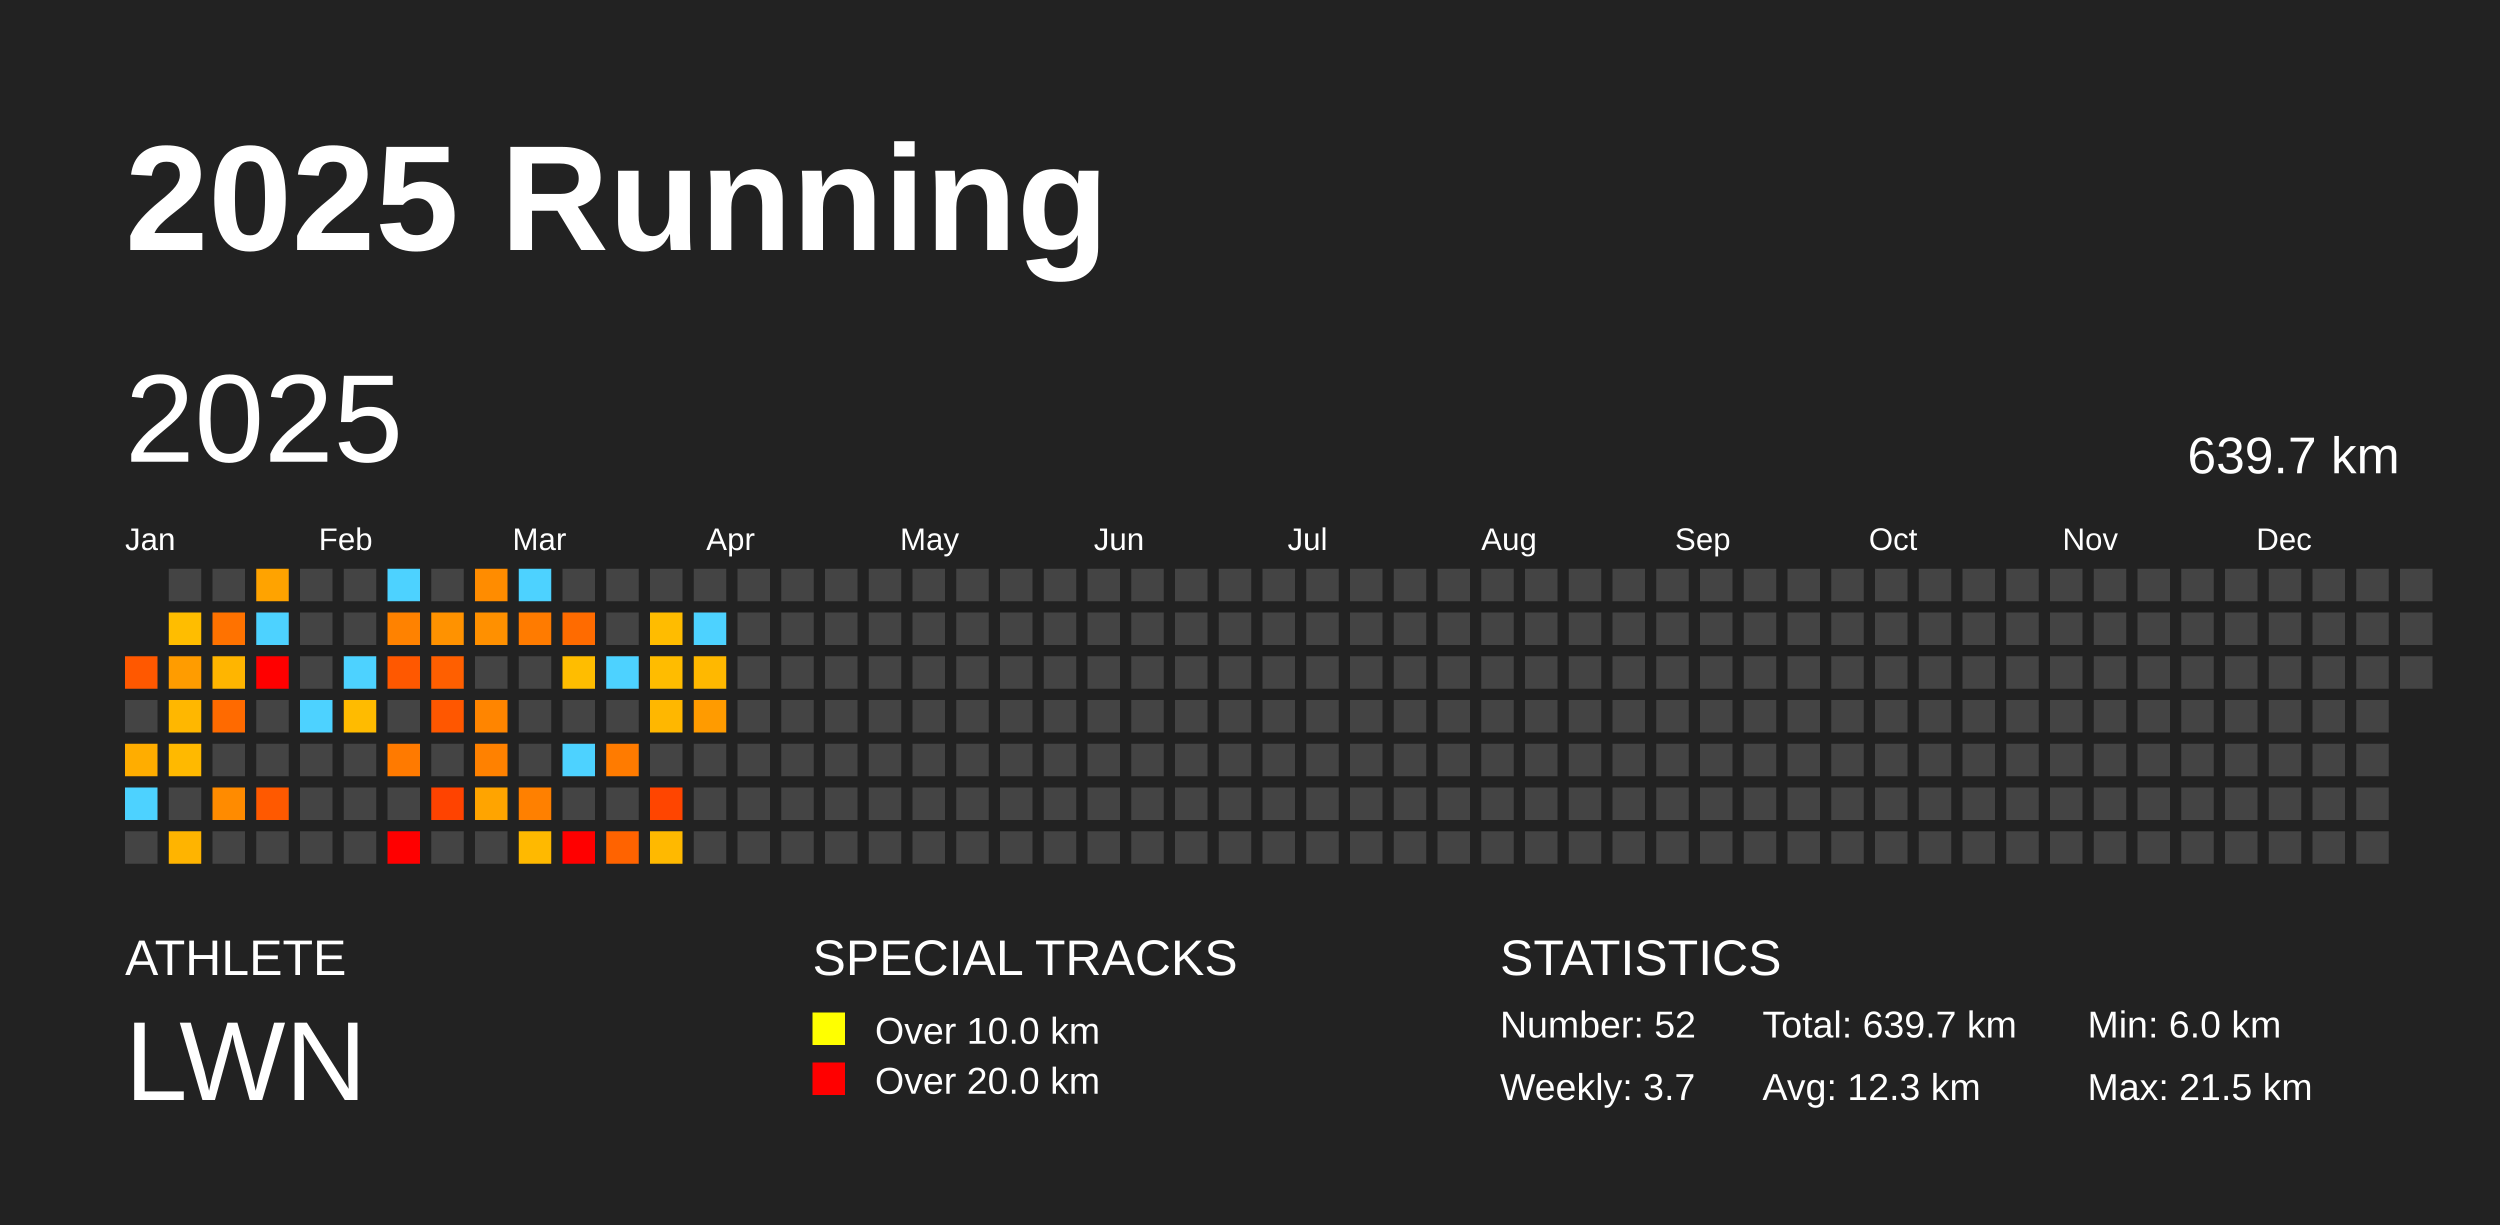
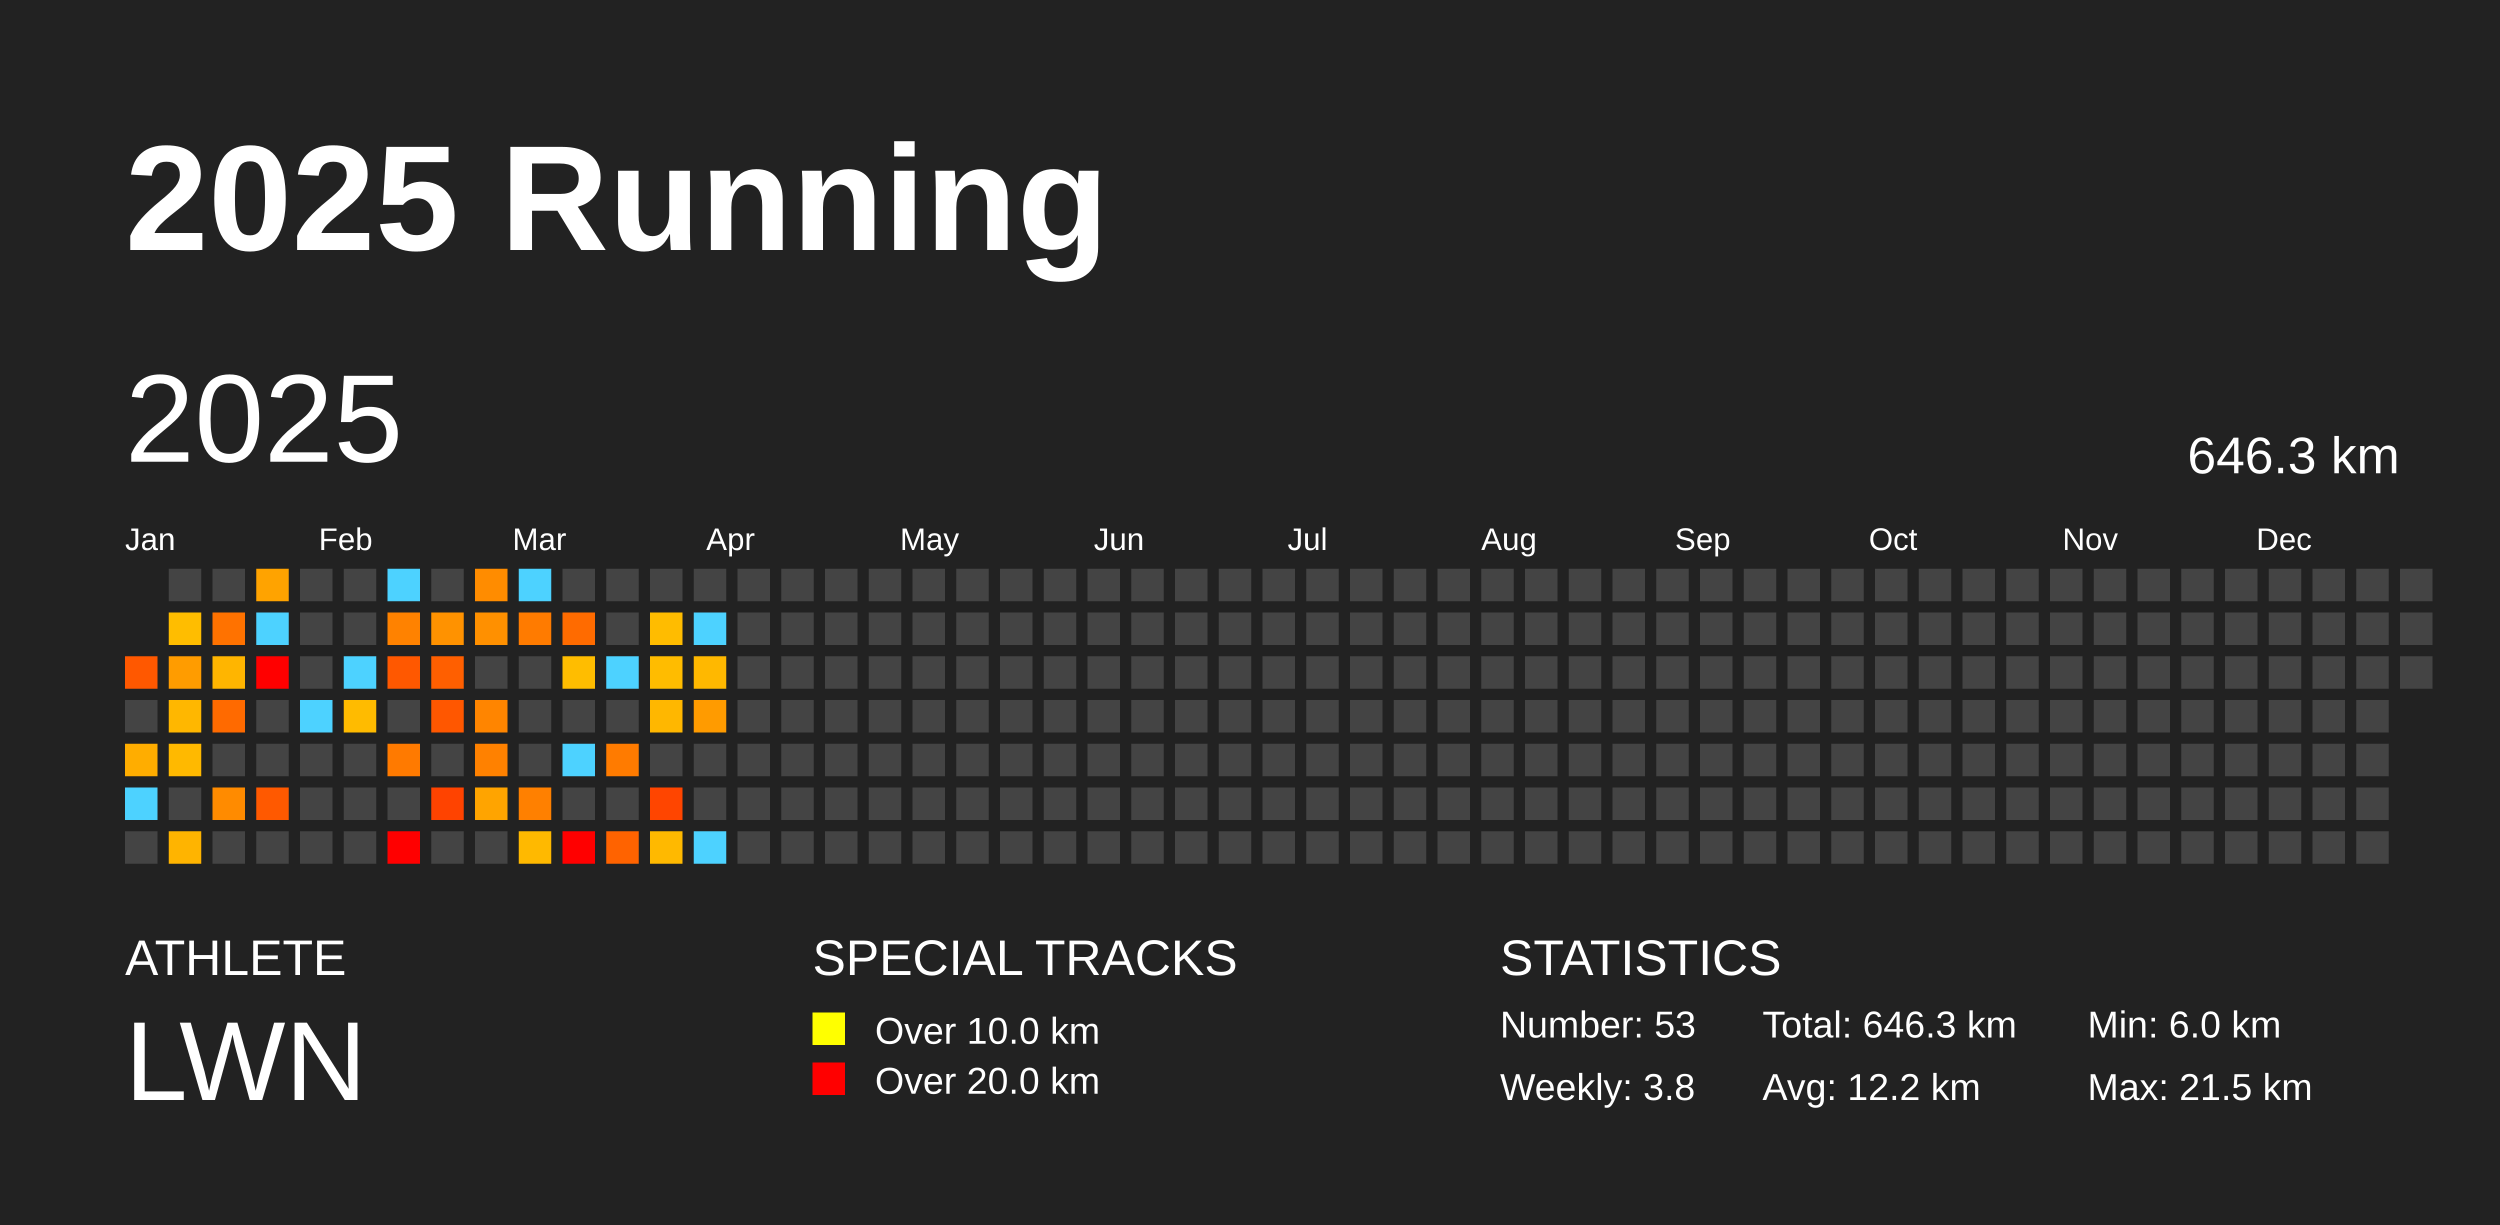
<svg xmlns="http://www.w3.org/2000/svg" baseProfile="full" height="98mm" version="1.1" viewBox="0,0,200,98" width="200mm">
  <defs />
  <rect fill="#222222" height="98" width="200" x="0" y="0" />
  <text fill="#FFFFFF" style="font-size:12px; font-family:Arial; font-weight:bold;" x="10" y="20">2025 Running</text>
  <text fill="#FFFFFF" style="font-size:4px; font-family:Arial" x="10" y="78">ATHLETE</text>
  <text fill="#FFFFFF" style="font-size:9px; font-family:Arial" x="10" y="88">LWN</text>
  <text fill="#FFFFFF" style="font-size:4px; font-family:Arial" x="65" y="78">SPECIAL TRACKS</text>
  <rect fill="yellow" height="2.6" width="2.6" x="65" y="81" />
  <text fill="#FFFFFF" style="font-size:3px; font-family:Arial" x="70" y="83.5">Over 10.0 km</text>
  <rect fill="red" height="2.6" width="2.6" x="65" y="85" />
  <text fill="#FFFFFF" style="font-size:3px; font-family:Arial" x="70" y="87.5">Over 20.0 km</text>
  <text fill="#FFFFFF" style="font-size:4px; font-family:Arial" x="120" y="78">STATISTICS</text>
-   <text fill="#FFFFFF" style="font-size:3px; font-family:Arial" x="120" y="83">Number: 52</text>
-   <text fill="#FFFFFF" style="font-size:3px; font-family:Arial" x="120" y="88">Weekly: 3.7</text>
-   <text fill="#FFFFFF" style="font-size:3px; font-family:Arial" x="141" y="83">Total: 639.7 km</text>
-   <text fill="#FFFFFF" style="font-size:3px; font-family:Arial" x="141" y="88">Avg: 12.3 km</text>
+   <text fill="#FFFFFF" style="font-size:3px; font-family:Arial" x="120" y="83">Number: 53</text>
+   <text fill="#FFFFFF" style="font-size:3px; font-family:Arial" x="120" y="88">Weekly: 3.8</text>
+   <text fill="#FFFFFF" style="font-size:3px; font-family:Arial" x="141" y="83">Total: 646.3 km</text>
+   <text fill="#FFFFFF" style="font-size:3px; font-family:Arial" x="141" y="88">Avg: 12.2 km</text>
  <text fill="#FFFFFF" style="font-size:3px; font-family:Arial" x="167" y="83">Min: 6.0 km</text>
  <text fill="#FFFFFF" style="font-size:3px; font-family:Arial" x="167" y="88">Max: 21.5 km</text>
  <text dominant-baseline="hanging" fill="#FFFFFF" style="font-size:10.0px; font-family:Arial;" x="10" y="30">2025</text>
-   <text dominant-baseline="hanging" fill="#FFFFFF" style="font-size:4.125px; font-family:Arial;" x="175" y="35">639.7 km</text>
+   <text dominant-baseline="hanging" fill="#FFFFFF" style="font-size:4.125px; font-family:Arial;" x="175" y="35">646.3 km</text>
  <text fill="#FFFFFF" style="font-size:2.5px; font-family:Arial" x="10.0" y="44">Jan</text>
  <text fill="#FFFFFF" style="font-size:2.5px; font-family:Arial" x="25.5" y="44">Feb</text>
  <text fill="#FFFFFF" style="font-size:2.5px; font-family:Arial" x="41.0" y="44">Mar</text>
  <text fill="#FFFFFF" style="font-size:2.5px; font-family:Arial" x="56.5" y="44">Apr</text>
  <text fill="#FFFFFF" style="font-size:2.5px; font-family:Arial" x="72.0" y="44">May</text>
  <text fill="#FFFFFF" style="font-size:2.5px; font-family:Arial" x="87.5" y="44">Jun</text>
  <text fill="#FFFFFF" style="font-size:2.5px; font-family:Arial" x="103.0" y="44">Jul</text>
  <text fill="#FFFFFF" style="font-size:2.5px; font-family:Arial" x="118.5" y="44">Aug</text>
  <text fill="#FFFFFF" style="font-size:2.5px; font-family:Arial" x="134.0" y="44">Sep</text>
  <text fill="#FFFFFF" style="font-size:2.5px; font-family:Arial" x="149.5" y="44">Oct</text>
  <text fill="#FFFFFF" style="font-size:2.5px; font-family:Arial" x="165.0" y="44">Nov</text>
  <text fill="#FFFFFF" style="font-size:2.5px; font-family:Arial" x="180.5" y="44">Dec</text>
  <rect fill="#ff5800" height="2.6" width="2.6" x="10.0" y="52.5" />
  <rect fill="#444444" height="2.6" width="2.6" x="10.0" y="56.0" />
  <rect fill="#ffad00" height="2.6" width="2.6" x="10.0" y="59.5" />
  <rect fill="#4dd2ff" height="2.6" width="2.6" x="10.0" y="63.0" />
  <rect fill="#444444" height="2.6" width="2.6" x="10.0" y="66.5" />
  <rect fill="#444444" height="2.6" width="2.6" x="13.5" y="45.5" />
  <rect fill="#ffbd00" height="2.6" width="2.6" x="13.5" y="49.0" />
  <rect fill="#ff9c00" height="2.6" width="2.6" x="13.5" y="52.5" />
  <rect fill="#ffb700" height="2.6" width="2.6" x="13.5" y="56.0" />
  <rect fill="#ffb900" height="2.6" width="2.6" x="13.5" y="59.5" />
  <rect fill="#444444" height="2.6" width="2.6" x="13.5" y="63.0" />
  <rect fill="#ffb400" height="2.6" width="2.6" x="13.5" y="66.5" />
  <rect fill="#444444" height="2.6" width="2.6" x="17.0" y="45.5" />
  <rect fill="#ff7200" height="2.6" width="2.6" x="17.0" y="49.0" />
  <rect fill="#ffb500" height="2.6" width="2.6" x="17.0" y="52.5" />
  <rect fill="#ff6a00" height="2.6" width="2.6" x="17.0" y="56.0" />
  <rect fill="#444444" height="2.6" width="2.6" x="17.0" y="59.5" />
  <rect fill="#ff8b00" height="2.6" width="2.6" x="17.0" y="63.0" />
  <rect fill="#444444" height="2.6" width="2.6" x="17.0" y="66.5" />
  <rect fill="#ffa300" height="2.6" width="2.6" x="20.5" y="45.5" />
  <rect fill="#4dd2ff" height="2.6" width="2.6" x="20.5" y="49.0" />
  <rect fill="red" height="2.6" width="2.6" x="20.5" y="52.5" />
  <rect fill="#444444" height="2.6" width="2.6" x="20.5" y="56.0" />
  <rect fill="#444444" height="2.6" width="2.6" x="20.5" y="59.5" />
  <rect fill="#ff5900" height="2.6" width="2.6" x="20.5" y="63.0" />
  <rect fill="#444444" height="2.6" width="2.6" x="20.5" y="66.5" />
  <rect fill="#444444" height="2.6" width="2.6" x="24.0" y="45.5" />
  <rect fill="#444444" height="2.6" width="2.6" x="24.0" y="49.0" />
  <rect fill="#444444" height="2.6" width="2.6" x="24.0" y="52.5" />
  <rect fill="#4dd2ff" height="2.6" width="2.6" x="24.0" y="56.0" />
  <rect fill="#444444" height="2.6" width="2.6" x="24.0" y="59.5" />
  <rect fill="#444444" height="2.6" width="2.6" x="24.0" y="63.0" />
  <rect fill="#444444" height="2.6" width="2.6" x="24.0" y="66.5" />
  <rect fill="#444444" height="2.6" width="2.6" x="27.5" y="45.5" />
  <rect fill="#444444" height="2.6" width="2.6" x="27.5" y="49.0" />
  <rect fill="#4dd2ff" height="2.6" width="2.6" x="27.5" y="52.5" />
  <rect fill="#ffbb00" height="2.6" width="2.6" x="27.5" y="56.0" />
  <rect fill="#444444" height="2.6" width="2.6" x="27.5" y="59.5" />
  <rect fill="#444444" height="2.6" width="2.6" x="27.5" y="63.0" />
  <rect fill="#444444" height="2.6" width="2.6" x="27.5" y="66.5" />
  <rect fill="#4dd2ff" height="2.6" width="2.6" x="31.0" y="45.5" />
  <rect fill="#ff8200" height="2.6" width="2.6" x="31.0" y="49.0" />
  <rect fill="#ff5800" height="2.6" width="2.6" x="31.0" y="52.5" />
  <rect fill="#444444" height="2.6" width="2.6" x="31.0" y="56.0" />
  <rect fill="#ff7a00" height="2.6" width="2.6" x="31.0" y="59.5" />
  <rect fill="#444444" height="2.6" width="2.6" x="31.0" y="63.0" />
  <rect fill="red" height="2.6" width="2.6" x="31.0" y="66.5" />
  <rect fill="#444444" height="2.6" width="2.6" x="34.5" y="45.5" />
  <rect fill="#ff9200" height="2.6" width="2.6" x="34.5" y="49.0" />
  <rect fill="#ff5f00" height="2.6" width="2.6" x="34.5" y="52.5" />
  <rect fill="#ff5700" height="2.6" width="2.6" x="34.5" y="56.0" />
  <rect fill="#444444" height="2.6" width="2.6" x="34.5" y="59.5" />
  <rect fill="#ff4300" height="2.6" width="2.6" x="34.5" y="63.0" />
  <rect fill="#444444" height="2.6" width="2.6" x="34.5" y="66.5" />
  <rect fill="#ff8c00" height="2.6" width="2.6" x="38.0" y="45.5" />
  <rect fill="#ff9000" height="2.6" width="2.6" x="38.0" y="49.0" />
  <rect fill="#444444" height="2.6" width="2.6" x="38.0" y="52.5" />
  <rect fill="#ff8500" height="2.6" width="2.6" x="38.0" y="56.0" />
  <rect fill="#ff8100" height="2.6" width="2.6" x="38.0" y="59.5" />
  <rect fill="#ffa400" height="2.6" width="2.6" x="38.0" y="63.0" />
  <rect fill="#444444" height="2.6" width="2.6" x="38.0" y="66.5" />
  <rect fill="#4dd2ff" height="2.6" width="2.6" x="41.5" y="45.5" />
  <rect fill="#ff7b00" height="2.6" width="2.6" x="41.5" y="49.0" />
  <rect fill="#444444" height="2.6" width="2.6" x="41.5" y="52.5" />
  <rect fill="#444444" height="2.6" width="2.6" x="41.5" y="56.0" />
  <rect fill="#444444" height="2.6" width="2.6" x="41.5" y="59.5" />
  <rect fill="#ff8000" height="2.6" width="2.6" x="41.5" y="63.0" />
  <rect fill="#ffb900" height="2.6" width="2.6" x="41.5" y="66.5" />
  <rect fill="#444444" height="2.6" width="2.6" x="45.0" y="45.5" />
  <rect fill="#ff6b00" height="2.6" width="2.6" x="45.0" y="49.0" />
  <rect fill="#ffbd00" height="2.6" width="2.6" x="45.0" y="52.5" />
  <rect fill="#444444" height="2.6" width="2.6" x="45.0" y="56.0" />
  <rect fill="#4dd2ff" height="2.6" width="2.6" x="45.0" y="59.5" />
  <rect fill="#444444" height="2.6" width="2.6" x="45.0" y="63.0" />
  <rect fill="red" height="2.6" width="2.6" x="45.0" y="66.5" />
  <rect fill="#444444" height="2.6" width="2.6" x="48.5" y="45.5" />
  <rect fill="#444444" height="2.6" width="2.6" x="48.5" y="49.0" />
  <rect fill="#4dd2ff" height="2.6" width="2.6" x="48.5" y="52.5" />
  <rect fill="#444444" height="2.6" width="2.6" x="48.5" y="56.0" />
  <rect fill="#ff7b00" height="2.6" width="2.6" x="48.5" y="59.5" />
  <rect fill="#444444" height="2.6" width="2.6" x="48.5" y="63.0" />
  <rect fill="#ff6300" height="2.6" width="2.6" x="48.5" y="66.5" />
  <rect fill="#444444" height="2.6" width="2.6" x="52.0" y="45.5" />
  <rect fill="#ffbc00" height="2.6" width="2.6" x="52.0" y="49.0" />
  <rect fill="#ffbc00" height="2.6" width="2.6" x="52.0" y="52.5" />
  <rect fill="#ffb700" height="2.6" width="2.6" x="52.0" y="56.0" />
  <rect fill="#444444" height="2.6" width="2.6" x="52.0" y="59.5" />
  <rect fill="#ff4500" height="2.6" width="2.6" x="52.0" y="63.0" />
  <rect fill="#ffb900" height="2.6" width="2.6" x="52.0" y="66.5" />
  <rect fill="#444444" height="2.6" width="2.6" x="55.5" y="45.5" />
  <rect fill="#4dd2ff" height="2.6" width="2.6" x="55.5" y="49.0" />
  <rect fill="#ffb800" height="2.6" width="2.6" x="55.5" y="52.5" />
  <rect fill="#ff9b00" height="2.6" width="2.6" x="55.5" y="56.0" />
  <rect fill="#444444" height="2.6" width="2.6" x="55.5" y="59.5" />
  <rect fill="#444444" height="2.6" width="2.6" x="55.5" y="63.0" />
-   <rect fill="#444444" height="2.6" width="2.6" x="55.5" y="66.5" />
+   <rect fill="#4dd2ff" height="2.6" width="2.6" x="55.5" y="66.5" />
  <rect fill="#444444" height="2.6" width="2.6" x="59.0" y="45.5" />
  <rect fill="#444444" height="2.6" width="2.6" x="59.0" y="49.0" />
  <rect fill="#444444" height="2.6" width="2.6" x="59.0" y="52.5" />
  <rect fill="#444444" height="2.6" width="2.6" x="59.0" y="56.0" />
  <rect fill="#444444" height="2.6" width="2.6" x="59.0" y="59.5" />
  <rect fill="#444444" height="2.6" width="2.6" x="59.0" y="63.0" />
  <rect fill="#444444" height="2.6" width="2.6" x="59.0" y="66.5" />
  <rect fill="#444444" height="2.6" width="2.6" x="62.5" y="45.5" />
  <rect fill="#444444" height="2.6" width="2.6" x="62.5" y="49.0" />
  <rect fill="#444444" height="2.6" width="2.6" x="62.5" y="52.5" />
  <rect fill="#444444" height="2.6" width="2.6" x="62.5" y="56.0" />
  <rect fill="#444444" height="2.6" width="2.6" x="62.5" y="59.5" />
  <rect fill="#444444" height="2.6" width="2.6" x="62.5" y="63.0" />
  <rect fill="#444444" height="2.6" width="2.6" x="62.5" y="66.5" />
  <rect fill="#444444" height="2.6" width="2.6" x="66.0" y="45.5" />
  <rect fill="#444444" height="2.6" width="2.6" x="66.0" y="49.0" />
  <rect fill="#444444" height="2.6" width="2.6" x="66.0" y="52.5" />
  <rect fill="#444444" height="2.6" width="2.6" x="66.0" y="56.0" />
  <rect fill="#444444" height="2.6" width="2.6" x="66.0" y="59.5" />
  <rect fill="#444444" height="2.6" width="2.6" x="66.0" y="63.0" />
  <rect fill="#444444" height="2.6" width="2.6" x="66.0" y="66.5" />
  <rect fill="#444444" height="2.6" width="2.6" x="69.5" y="45.5" />
  <rect fill="#444444" height="2.6" width="2.6" x="69.5" y="49.0" />
  <rect fill="#444444" height="2.6" width="2.6" x="69.5" y="52.5" />
  <rect fill="#444444" height="2.6" width="2.6" x="69.5" y="56.0" />
  <rect fill="#444444" height="2.6" width="2.6" x="69.5" y="59.5" />
  <rect fill="#444444" height="2.6" width="2.6" x="69.5" y="63.0" />
  <rect fill="#444444" height="2.6" width="2.6" x="69.5" y="66.5" />
  <rect fill="#444444" height="2.6" width="2.6" x="73.0" y="45.5" />
  <rect fill="#444444" height="2.6" width="2.6" x="73.0" y="49.0" />
  <rect fill="#444444" height="2.6" width="2.6" x="73.0" y="52.5" />
  <rect fill="#444444" height="2.6" width="2.6" x="73.0" y="56.0" />
  <rect fill="#444444" height="2.6" width="2.6" x="73.0" y="59.5" />
  <rect fill="#444444" height="2.6" width="2.6" x="73.0" y="63.0" />
  <rect fill="#444444" height="2.6" width="2.6" x="73.0" y="66.5" />
  <rect fill="#444444" height="2.6" width="2.6" x="76.5" y="45.5" />
  <rect fill="#444444" height="2.6" width="2.6" x="76.5" y="49.0" />
  <rect fill="#444444" height="2.6" width="2.6" x="76.5" y="52.5" />
  <rect fill="#444444" height="2.6" width="2.6" x="76.5" y="56.0" />
  <rect fill="#444444" height="2.6" width="2.6" x="76.5" y="59.5" />
  <rect fill="#444444" height="2.6" width="2.6" x="76.5" y="63.0" />
  <rect fill="#444444" height="2.6" width="2.6" x="76.5" y="66.5" />
  <rect fill="#444444" height="2.6" width="2.6" x="80.0" y="45.5" />
  <rect fill="#444444" height="2.6" width="2.6" x="80.0" y="49.0" />
  <rect fill="#444444" height="2.6" width="2.6" x="80.0" y="52.5" />
  <rect fill="#444444" height="2.6" width="2.6" x="80.0" y="56.0" />
  <rect fill="#444444" height="2.6" width="2.6" x="80.0" y="59.5" />
  <rect fill="#444444" height="2.6" width="2.6" x="80.0" y="63.0" />
  <rect fill="#444444" height="2.6" width="2.6" x="80.0" y="66.5" />
  <rect fill="#444444" height="2.6" width="2.6" x="83.5" y="45.5" />
  <rect fill="#444444" height="2.6" width="2.6" x="83.5" y="49.0" />
  <rect fill="#444444" height="2.6" width="2.6" x="83.5" y="52.5" />
  <rect fill="#444444" height="2.6" width="2.6" x="83.5" y="56.0" />
  <rect fill="#444444" height="2.6" width="2.6" x="83.5" y="59.5" />
  <rect fill="#444444" height="2.6" width="2.6" x="83.5" y="63.0" />
  <rect fill="#444444" height="2.6" width="2.6" x="83.5" y="66.5" />
  <rect fill="#444444" height="2.6" width="2.6" x="87.0" y="45.5" />
  <rect fill="#444444" height="2.6" width="2.6" x="87.0" y="49.0" />
  <rect fill="#444444" height="2.6" width="2.6" x="87.0" y="52.5" />
  <rect fill="#444444" height="2.6" width="2.6" x="87.0" y="56.0" />
  <rect fill="#444444" height="2.6" width="2.6" x="87.0" y="59.5" />
  <rect fill="#444444" height="2.6" width="2.6" x="87.0" y="63.0" />
  <rect fill="#444444" height="2.6" width="2.6" x="87.0" y="66.5" />
  <rect fill="#444444" height="2.6" width="2.6" x="90.5" y="45.5" />
  <rect fill="#444444" height="2.6" width="2.6" x="90.5" y="49.0" />
  <rect fill="#444444" height="2.6" width="2.6" x="90.5" y="52.5" />
  <rect fill="#444444" height="2.6" width="2.6" x="90.5" y="56.0" />
  <rect fill="#444444" height="2.6" width="2.6" x="90.5" y="59.5" />
  <rect fill="#444444" height="2.6" width="2.6" x="90.5" y="63.0" />
  <rect fill="#444444" height="2.6" width="2.6" x="90.5" y="66.5" />
  <rect fill="#444444" height="2.6" width="2.6" x="94.0" y="45.5" />
  <rect fill="#444444" height="2.6" width="2.6" x="94.0" y="49.0" />
  <rect fill="#444444" height="2.6" width="2.6" x="94.0" y="52.5" />
  <rect fill="#444444" height="2.6" width="2.6" x="94.0" y="56.0" />
  <rect fill="#444444" height="2.6" width="2.6" x="94.0" y="59.5" />
  <rect fill="#444444" height="2.6" width="2.6" x="94.0" y="63.0" />
  <rect fill="#444444" height="2.6" width="2.6" x="94.0" y="66.5" />
  <rect fill="#444444" height="2.6" width="2.6" x="97.5" y="45.5" />
  <rect fill="#444444" height="2.6" width="2.6" x="97.5" y="49.0" />
  <rect fill="#444444" height="2.6" width="2.6" x="97.5" y="52.5" />
  <rect fill="#444444" height="2.6" width="2.6" x="97.5" y="56.0" />
  <rect fill="#444444" height="2.6" width="2.6" x="97.5" y="59.5" />
  <rect fill="#444444" height="2.6" width="2.6" x="97.5" y="63.0" />
  <rect fill="#444444" height="2.6" width="2.6" x="97.5" y="66.5" />
  <rect fill="#444444" height="2.6" width="2.6" x="101.0" y="45.5" />
  <rect fill="#444444" height="2.6" width="2.6" x="101.0" y="49.0" />
  <rect fill="#444444" height="2.6" width="2.6" x="101.0" y="52.5" />
  <rect fill="#444444" height="2.6" width="2.6" x="101.0" y="56.0" />
  <rect fill="#444444" height="2.6" width="2.6" x="101.0" y="59.5" />
  <rect fill="#444444" height="2.6" width="2.6" x="101.0" y="63.0" />
  <rect fill="#444444" height="2.6" width="2.6" x="101.0" y="66.5" />
  <rect fill="#444444" height="2.6" width="2.6" x="104.5" y="45.5" />
  <rect fill="#444444" height="2.6" width="2.6" x="104.5" y="49.0" />
  <rect fill="#444444" height="2.6" width="2.6" x="104.5" y="52.5" />
  <rect fill="#444444" height="2.6" width="2.6" x="104.5" y="56.0" />
  <rect fill="#444444" height="2.6" width="2.6" x="104.5" y="59.5" />
  <rect fill="#444444" height="2.6" width="2.6" x="104.5" y="63.0" />
  <rect fill="#444444" height="2.6" width="2.6" x="104.5" y="66.5" />
  <rect fill="#444444" height="2.6" width="2.6" x="108.0" y="45.5" />
  <rect fill="#444444" height="2.6" width="2.6" x="108.0" y="49.0" />
  <rect fill="#444444" height="2.6" width="2.6" x="108.0" y="52.5" />
  <rect fill="#444444" height="2.6" width="2.6" x="108.0" y="56.0" />
  <rect fill="#444444" height="2.6" width="2.6" x="108.0" y="59.5" />
  <rect fill="#444444" height="2.6" width="2.6" x="108.0" y="63.0" />
  <rect fill="#444444" height="2.6" width="2.6" x="108.0" y="66.5" />
  <rect fill="#444444" height="2.6" width="2.6" x="111.5" y="45.5" />
  <rect fill="#444444" height="2.6" width="2.6" x="111.5" y="49.0" />
  <rect fill="#444444" height="2.6" width="2.6" x="111.5" y="52.5" />
  <rect fill="#444444" height="2.6" width="2.6" x="111.5" y="56.0" />
  <rect fill="#444444" height="2.6" width="2.6" x="111.5" y="59.5" />
  <rect fill="#444444" height="2.6" width="2.6" x="111.5" y="63.0" />
  <rect fill="#444444" height="2.6" width="2.6" x="111.5" y="66.5" />
  <rect fill="#444444" height="2.6" width="2.6" x="115.0" y="45.5" />
  <rect fill="#444444" height="2.6" width="2.6" x="115.0" y="49.0" />
  <rect fill="#444444" height="2.6" width="2.6" x="115.0" y="52.5" />
  <rect fill="#444444" height="2.6" width="2.6" x="115.0" y="56.0" />
  <rect fill="#444444" height="2.6" width="2.6" x="115.0" y="59.5" />
  <rect fill="#444444" height="2.6" width="2.6" x="115.0" y="63.0" />
  <rect fill="#444444" height="2.6" width="2.6" x="115.0" y="66.5" />
  <rect fill="#444444" height="2.6" width="2.6" x="118.5" y="45.5" />
  <rect fill="#444444" height="2.6" width="2.6" x="118.5" y="49.0" />
  <rect fill="#444444" height="2.6" width="2.6" x="118.5" y="52.5" />
  <rect fill="#444444" height="2.6" width="2.6" x="118.5" y="56.0" />
  <rect fill="#444444" height="2.6" width="2.6" x="118.5" y="59.5" />
  <rect fill="#444444" height="2.6" width="2.6" x="118.5" y="63.0" />
  <rect fill="#444444" height="2.6" width="2.6" x="118.5" y="66.5" />
  <rect fill="#444444" height="2.6" width="2.6" x="122.0" y="45.5" />
  <rect fill="#444444" height="2.6" width="2.6" x="122.0" y="49.0" />
  <rect fill="#444444" height="2.6" width="2.6" x="122.0" y="52.5" />
  <rect fill="#444444" height="2.6" width="2.6" x="122.0" y="56.0" />
  <rect fill="#444444" height="2.6" width="2.6" x="122.0" y="59.5" />
  <rect fill="#444444" height="2.6" width="2.6" x="122.0" y="63.0" />
  <rect fill="#444444" height="2.6" width="2.6" x="122.0" y="66.5" />
  <rect fill="#444444" height="2.6" width="2.6" x="125.5" y="45.5" />
  <rect fill="#444444" height="2.6" width="2.6" x="125.5" y="49.0" />
  <rect fill="#444444" height="2.6" width="2.6" x="125.5" y="52.5" />
  <rect fill="#444444" height="2.6" width="2.6" x="125.5" y="56.0" />
  <rect fill="#444444" height="2.6" width="2.6" x="125.5" y="59.5" />
  <rect fill="#444444" height="2.6" width="2.6" x="125.5" y="63.0" />
  <rect fill="#444444" height="2.6" width="2.6" x="125.5" y="66.5" />
  <rect fill="#444444" height="2.6" width="2.6" x="129.0" y="45.5" />
  <rect fill="#444444" height="2.6" width="2.6" x="129.0" y="49.0" />
  <rect fill="#444444" height="2.6" width="2.6" x="129.0" y="52.5" />
  <rect fill="#444444" height="2.6" width="2.6" x="129.0" y="56.0" />
  <rect fill="#444444" height="2.6" width="2.6" x="129.0" y="59.5" />
  <rect fill="#444444" height="2.6" width="2.6" x="129.0" y="63.0" />
  <rect fill="#444444" height="2.6" width="2.6" x="129.0" y="66.5" />
  <rect fill="#444444" height="2.6" width="2.6" x="132.5" y="45.5" />
  <rect fill="#444444" height="2.6" width="2.6" x="132.5" y="49.0" />
  <rect fill="#444444" height="2.6" width="2.6" x="132.5" y="52.5" />
  <rect fill="#444444" height="2.6" width="2.6" x="132.5" y="56.0" />
  <rect fill="#444444" height="2.6" width="2.6" x="132.5" y="59.5" />
  <rect fill="#444444" height="2.6" width="2.6" x="132.5" y="63.0" />
  <rect fill="#444444" height="2.6" width="2.6" x="132.5" y="66.5" />
  <rect fill="#444444" height="2.6" width="2.6" x="136.0" y="45.5" />
  <rect fill="#444444" height="2.6" width="2.6" x="136.0" y="49.0" />
  <rect fill="#444444" height="2.6" width="2.6" x="136.0" y="52.5" />
  <rect fill="#444444" height="2.6" width="2.6" x="136.0" y="56.0" />
  <rect fill="#444444" height="2.6" width="2.6" x="136.0" y="59.5" />
  <rect fill="#444444" height="2.6" width="2.6" x="136.0" y="63.0" />
  <rect fill="#444444" height="2.6" width="2.6" x="136.0" y="66.5" />
  <rect fill="#444444" height="2.6" width="2.6" x="139.5" y="45.5" />
  <rect fill="#444444" height="2.6" width="2.6" x="139.5" y="49.0" />
  <rect fill="#444444" height="2.6" width="2.6" x="139.5" y="52.5" />
  <rect fill="#444444" height="2.6" width="2.6" x="139.5" y="56.0" />
  <rect fill="#444444" height="2.6" width="2.6" x="139.5" y="59.5" />
  <rect fill="#444444" height="2.6" width="2.6" x="139.5" y="63.0" />
  <rect fill="#444444" height="2.6" width="2.6" x="139.5" y="66.5" />
  <rect fill="#444444" height="2.6" width="2.6" x="143.0" y="45.5" />
  <rect fill="#444444" height="2.6" width="2.6" x="143.0" y="49.0" />
  <rect fill="#444444" height="2.6" width="2.6" x="143.0" y="52.5" />
  <rect fill="#444444" height="2.6" width="2.6" x="143.0" y="56.0" />
  <rect fill="#444444" height="2.6" width="2.6" x="143.0" y="59.5" />
  <rect fill="#444444" height="2.6" width="2.6" x="143.0" y="63.0" />
  <rect fill="#444444" height="2.6" width="2.6" x="143.0" y="66.5" />
  <rect fill="#444444" height="2.6" width="2.6" x="146.5" y="45.5" />
  <rect fill="#444444" height="2.6" width="2.6" x="146.5" y="49.0" />
  <rect fill="#444444" height="2.6" width="2.6" x="146.5" y="52.5" />
  <rect fill="#444444" height="2.6" width="2.6" x="146.5" y="56.0" />
  <rect fill="#444444" height="2.6" width="2.6" x="146.5" y="59.5" />
  <rect fill="#444444" height="2.6" width="2.6" x="146.5" y="63.0" />
  <rect fill="#444444" height="2.6" width="2.6" x="146.5" y="66.5" />
  <rect fill="#444444" height="2.6" width="2.6" x="150.0" y="45.5" />
  <rect fill="#444444" height="2.6" width="2.6" x="150.0" y="49.0" />
  <rect fill="#444444" height="2.6" width="2.6" x="150.0" y="52.5" />
  <rect fill="#444444" height="2.6" width="2.6" x="150.0" y="56.0" />
  <rect fill="#444444" height="2.6" width="2.6" x="150.0" y="59.5" />
  <rect fill="#444444" height="2.6" width="2.6" x="150.0" y="63.0" />
  <rect fill="#444444" height="2.6" width="2.6" x="150.0" y="66.5" />
  <rect fill="#444444" height="2.6" width="2.6" x="153.5" y="45.5" />
  <rect fill="#444444" height="2.6" width="2.6" x="153.5" y="49.0" />
  <rect fill="#444444" height="2.6" width="2.6" x="153.5" y="52.5" />
  <rect fill="#444444" height="2.6" width="2.6" x="153.5" y="56.0" />
  <rect fill="#444444" height="2.6" width="2.6" x="153.5" y="59.5" />
  <rect fill="#444444" height="2.6" width="2.6" x="153.5" y="63.0" />
  <rect fill="#444444" height="2.6" width="2.6" x="153.5" y="66.5" />
  <rect fill="#444444" height="2.6" width="2.6" x="157.0" y="45.5" />
  <rect fill="#444444" height="2.6" width="2.6" x="157.0" y="49.0" />
  <rect fill="#444444" height="2.6" width="2.6" x="157.0" y="52.5" />
  <rect fill="#444444" height="2.6" width="2.6" x="157.0" y="56.0" />
  <rect fill="#444444" height="2.6" width="2.6" x="157.0" y="59.5" />
  <rect fill="#444444" height="2.6" width="2.6" x="157.0" y="63.0" />
  <rect fill="#444444" height="2.6" width="2.6" x="157.0" y="66.5" />
  <rect fill="#444444" height="2.6" width="2.6" x="160.5" y="45.5" />
  <rect fill="#444444" height="2.6" width="2.6" x="160.5" y="49.0" />
  <rect fill="#444444" height="2.6" width="2.6" x="160.5" y="52.5" />
  <rect fill="#444444" height="2.6" width="2.6" x="160.5" y="56.0" />
  <rect fill="#444444" height="2.6" width="2.6" x="160.5" y="59.5" />
  <rect fill="#444444" height="2.6" width="2.6" x="160.5" y="63.0" />
  <rect fill="#444444" height="2.6" width="2.6" x="160.5" y="66.5" />
  <rect fill="#444444" height="2.6" width="2.6" x="164.0" y="45.5" />
  <rect fill="#444444" height="2.6" width="2.6" x="164.0" y="49.0" />
  <rect fill="#444444" height="2.6" width="2.6" x="164.0" y="52.5" />
  <rect fill="#444444" height="2.6" width="2.6" x="164.0" y="56.0" />
  <rect fill="#444444" height="2.6" width="2.6" x="164.0" y="59.5" />
  <rect fill="#444444" height="2.6" width="2.6" x="164.0" y="63.0" />
  <rect fill="#444444" height="2.6" width="2.6" x="164.0" y="66.5" />
  <rect fill="#444444" height="2.6" width="2.6" x="167.5" y="45.5" />
  <rect fill="#444444" height="2.6" width="2.6" x="167.5" y="49.0" />
  <rect fill="#444444" height="2.6" width="2.6" x="167.5" y="52.5" />
  <rect fill="#444444" height="2.6" width="2.6" x="167.5" y="56.0" />
  <rect fill="#444444" height="2.6" width="2.6" x="167.5" y="59.5" />
  <rect fill="#444444" height="2.6" width="2.6" x="167.5" y="63.0" />
  <rect fill="#444444" height="2.6" width="2.6" x="167.5" y="66.5" />
  <rect fill="#444444" height="2.6" width="2.6" x="171.0" y="45.5" />
  <rect fill="#444444" height="2.6" width="2.6" x="171.0" y="49.0" />
  <rect fill="#444444" height="2.6" width="2.6" x="171.0" y="52.5" />
  <rect fill="#444444" height="2.6" width="2.6" x="171.0" y="56.0" />
  <rect fill="#444444" height="2.6" width="2.6" x="171.0" y="59.5" />
  <rect fill="#444444" height="2.6" width="2.6" x="171.0" y="63.0" />
  <rect fill="#444444" height="2.6" width="2.6" x="171.0" y="66.5" />
  <rect fill="#444444" height="2.6" width="2.6" x="174.5" y="45.5" />
  <rect fill="#444444" height="2.6" width="2.6" x="174.5" y="49.0" />
  <rect fill="#444444" height="2.6" width="2.6" x="174.5" y="52.5" />
  <rect fill="#444444" height="2.6" width="2.6" x="174.5" y="56.0" />
  <rect fill="#444444" height="2.6" width="2.6" x="174.5" y="59.5" />
  <rect fill="#444444" height="2.6" width="2.6" x="174.5" y="63.0" />
  <rect fill="#444444" height="2.6" width="2.6" x="174.5" y="66.5" />
  <rect fill="#444444" height="2.6" width="2.6" x="178.0" y="45.5" />
  <rect fill="#444444" height="2.6" width="2.6" x="178.0" y="49.0" />
  <rect fill="#444444" height="2.6" width="2.6" x="178.0" y="52.5" />
  <rect fill="#444444" height="2.6" width="2.6" x="178.0" y="56.0" />
  <rect fill="#444444" height="2.6" width="2.6" x="178.0" y="59.5" />
  <rect fill="#444444" height="2.6" width="2.6" x="178.0" y="63.0" />
  <rect fill="#444444" height="2.6" width="2.6" x="178.0" y="66.5" />
  <rect fill="#444444" height="2.6" width="2.6" x="181.5" y="45.5" />
  <rect fill="#444444" height="2.6" width="2.6" x="181.5" y="49.0" />
  <rect fill="#444444" height="2.6" width="2.6" x="181.5" y="52.5" />
  <rect fill="#444444" height="2.6" width="2.6" x="181.5" y="56.0" />
  <rect fill="#444444" height="2.6" width="2.6" x="181.5" y="59.5" />
  <rect fill="#444444" height="2.6" width="2.6" x="181.5" y="63.0" />
  <rect fill="#444444" height="2.6" width="2.6" x="181.5" y="66.5" />
  <rect fill="#444444" height="2.6" width="2.6" x="185.0" y="45.5" />
  <rect fill="#444444" height="2.6" width="2.6" x="185.0" y="49.0" />
  <rect fill="#444444" height="2.6" width="2.6" x="185.0" y="52.5" />
  <rect fill="#444444" height="2.6" width="2.6" x="185.0" y="56.0" />
  <rect fill="#444444" height="2.6" width="2.6" x="185.0" y="59.5" />
  <rect fill="#444444" height="2.6" width="2.6" x="185.0" y="63.0" />
  <rect fill="#444444" height="2.6" width="2.6" x="185.0" y="66.5" />
  <rect fill="#444444" height="2.6" width="2.6" x="188.5" y="45.5" />
  <rect fill="#444444" height="2.6" width="2.6" x="188.5" y="49.0" />
  <rect fill="#444444" height="2.6" width="2.6" x="188.5" y="52.5" />
  <rect fill="#444444" height="2.6" width="2.6" x="188.5" y="56.0" />
  <rect fill="#444444" height="2.6" width="2.6" x="188.5" y="59.5" />
  <rect fill="#444444" height="2.6" width="2.6" x="188.5" y="63.0" />
  <rect fill="#444444" height="2.6" width="2.6" x="188.5" y="66.5" />
  <rect fill="#444444" height="2.6" width="2.6" x="192.0" y="45.5" />
  <rect fill="#444444" height="2.6" width="2.6" x="192.0" y="49.0" />
  <rect fill="#444444" height="2.6" width="2.6" x="192.0" y="52.5" />
</svg>
